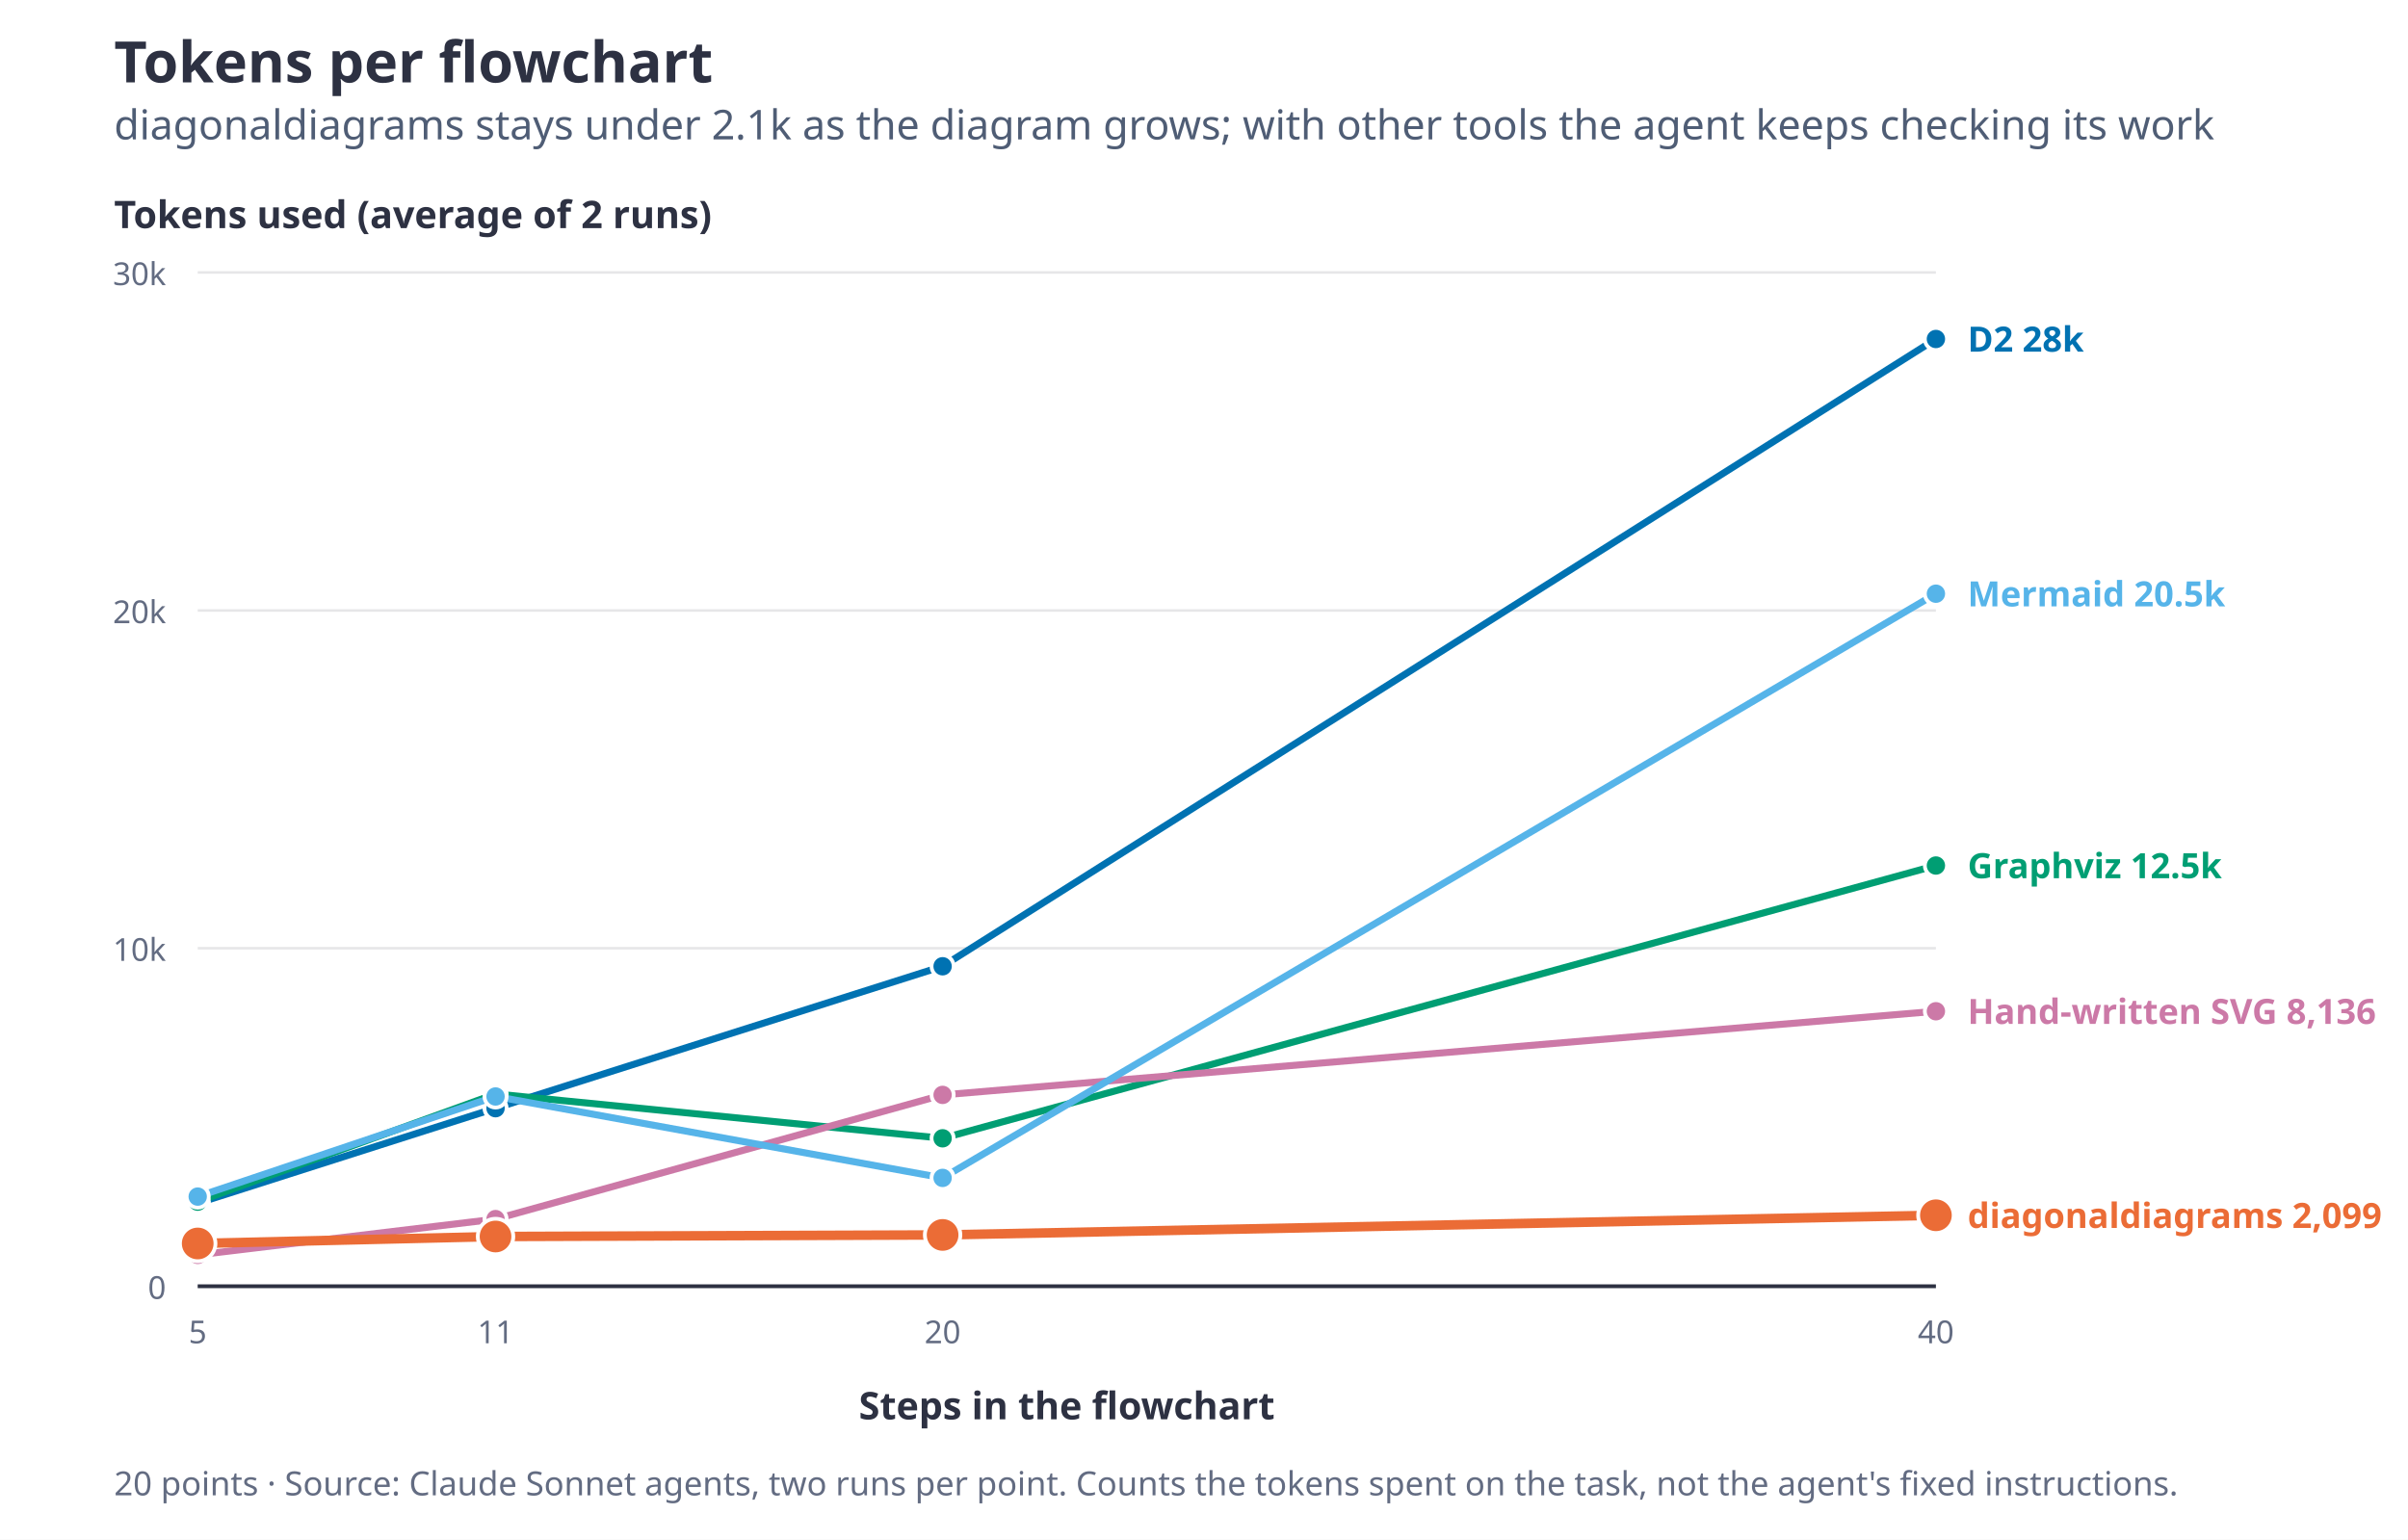
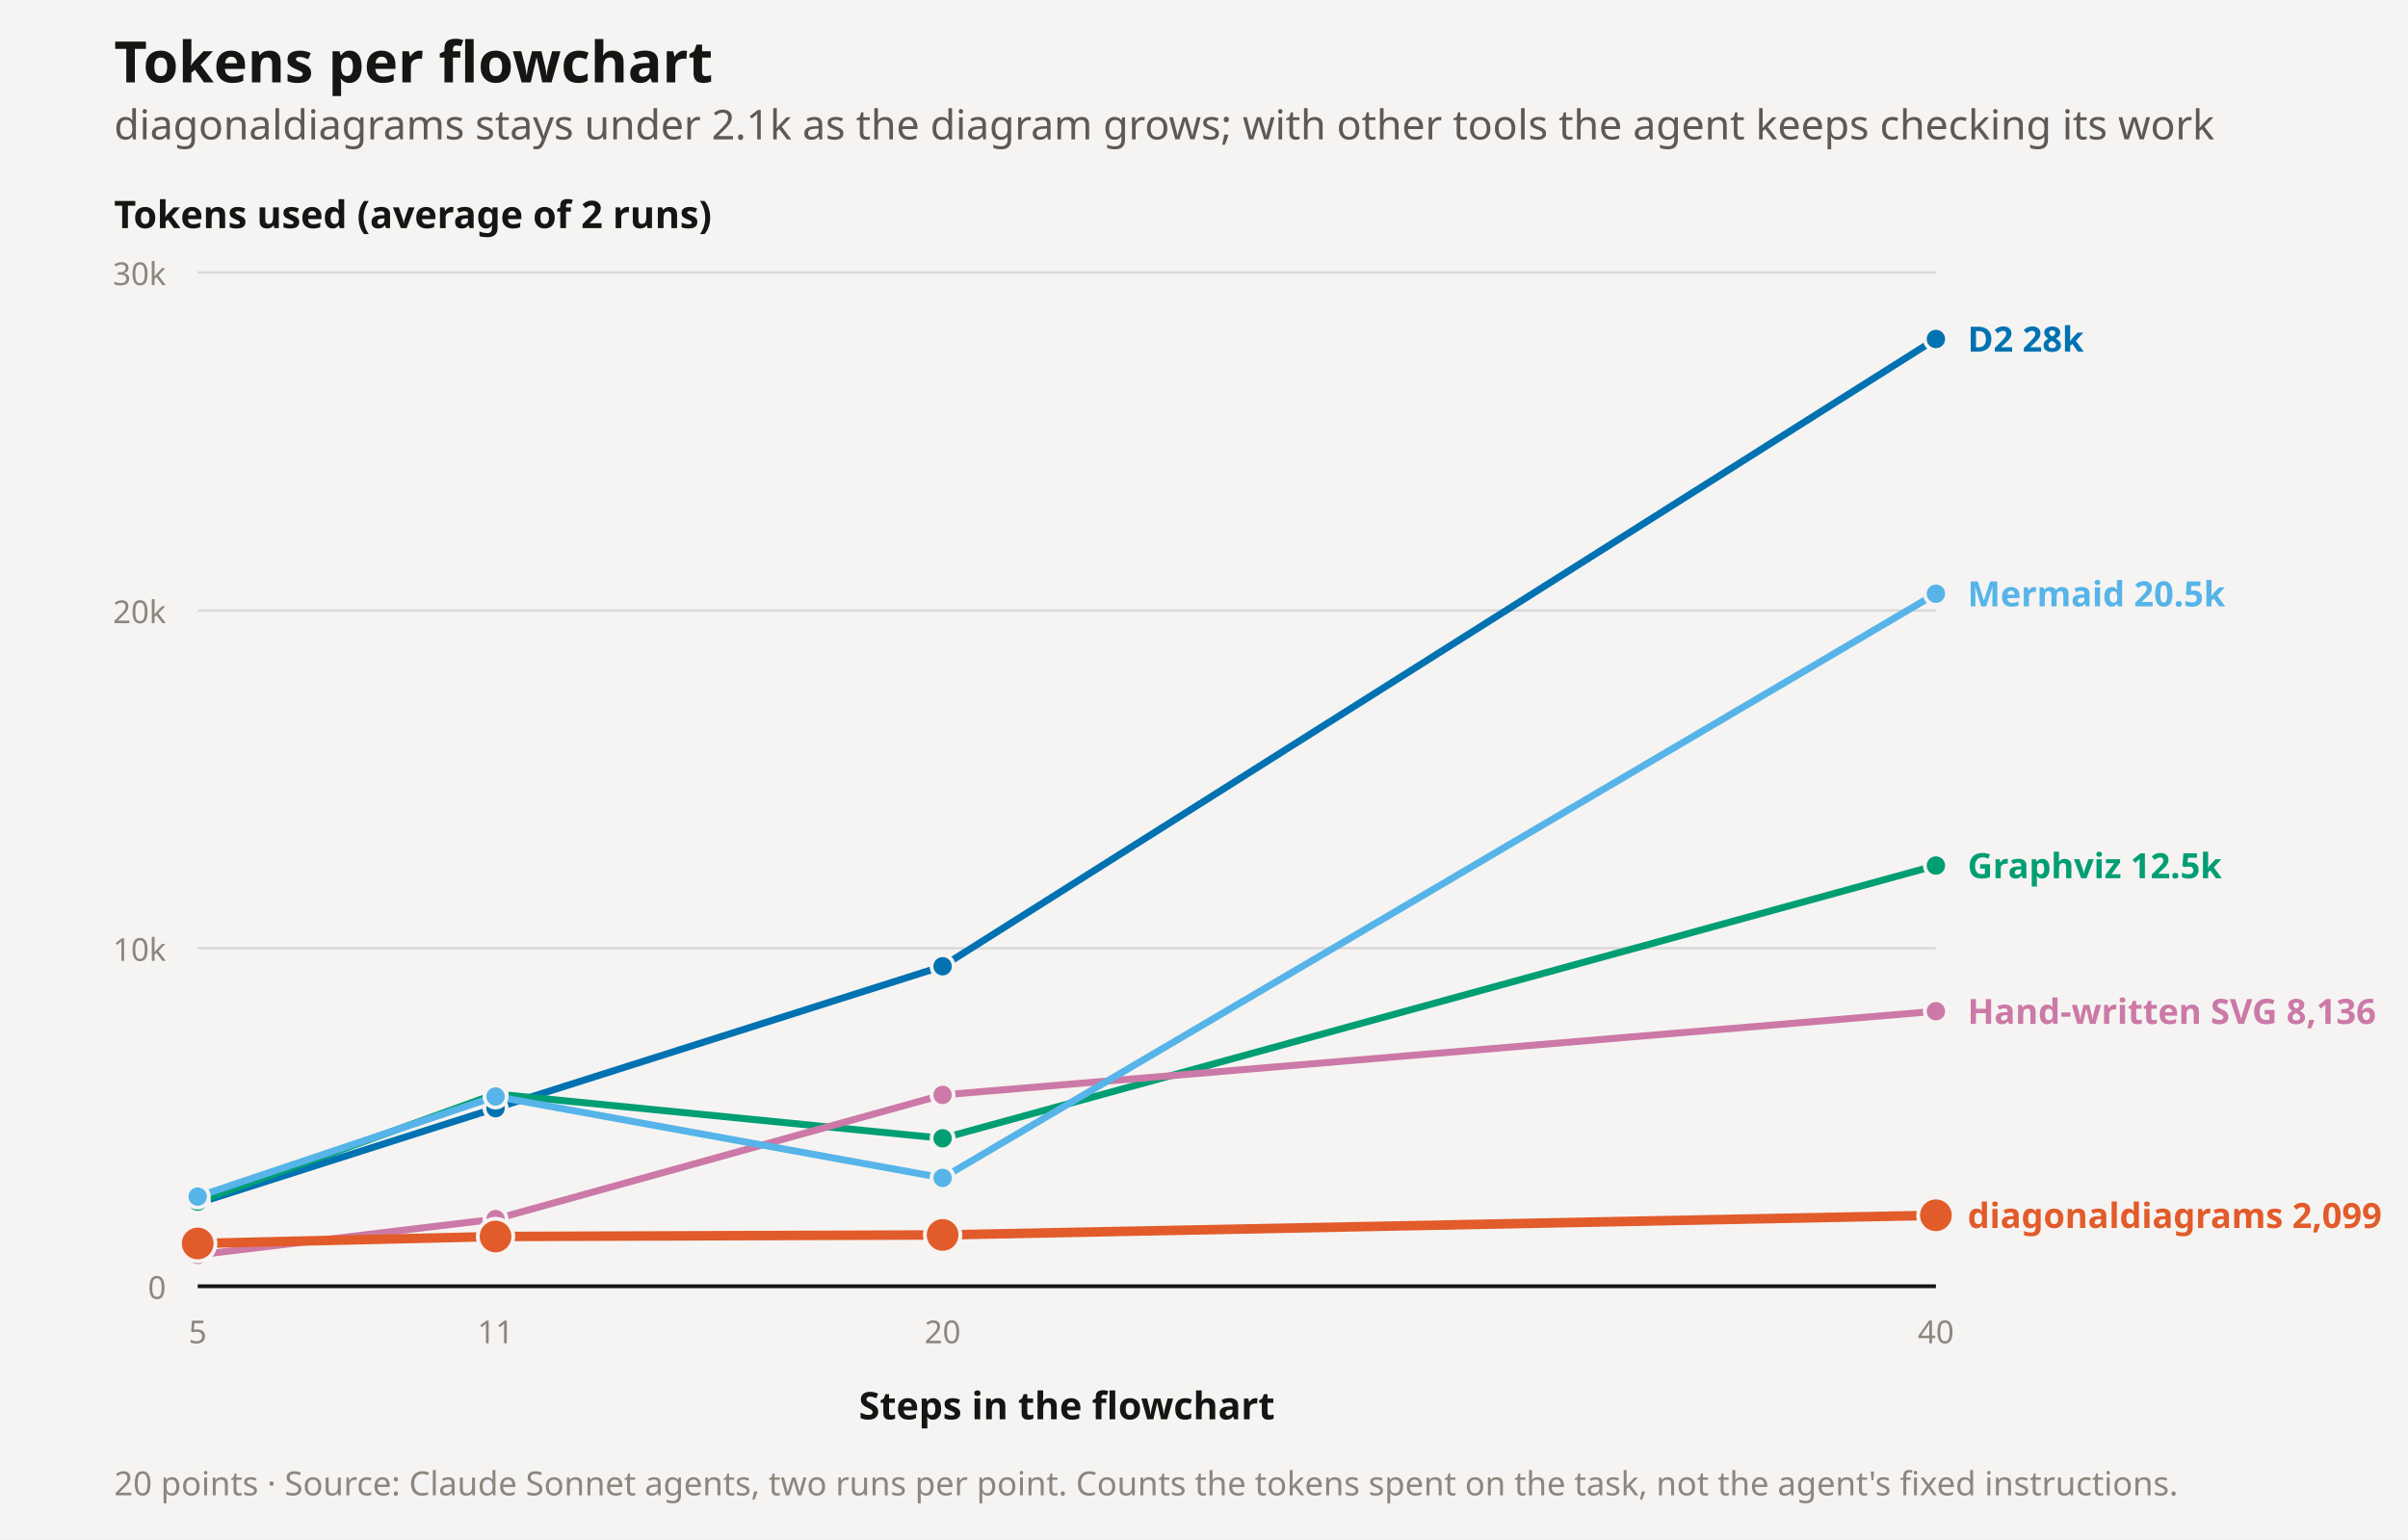
<svg xmlns="http://www.w3.org/2000/svg" role="img" viewBox="0 0 760 486" width="760">
-   <rect width="760" height="486" fill="#ffffff" />
-   <text x="36" y="26" font-size="18" font-weight="600" font-family="system-ui, 'Segoe UI', sans-serif" fill="#2d3142">Tokens per flowchart</text>
-   <text x="36" y="44" font-size="13" font-family="system-ui, 'Segoe UI', sans-serif" fill="#4f5d75">diagonaldiagrams stays under 2.1k as the diagram grows; with other tools the agent keeps checking its work</text>
-   <line x1="62.4" y1="406.0" x2="611.0" y2="406.0" stroke="rgba(45,49,66,0.12)" stroke-width="0.8" />
-   <text x="52.4" y="410.0" font-size="10" font-family="system-ui, 'Segoe UI', sans-serif" fill="#636c82" text-anchor="end">0</text>
-   <line x1="62.4" y1="299.3" x2="611.0" y2="299.3" stroke="rgba(45,49,66,0.12)" stroke-width="0.8" />
-   <text x="52.4" y="303.3" font-size="10" font-family="system-ui, 'Segoe UI', sans-serif" fill="#636c82" text-anchor="end">10k</text>
-   <line x1="62.4" y1="192.7" x2="611.0" y2="192.7" stroke="rgba(45,49,66,0.12)" stroke-width="0.8" />
-   <text x="52.4" y="196.7" font-size="10" font-family="system-ui, 'Segoe UI', sans-serif" fill="#636c82" text-anchor="end">20k</text>
-   <line x1="62.4" y1="86.0" x2="611.0" y2="86.0" stroke="rgba(45,49,66,0.12)" stroke-width="0.8" />
-   <text x="52.4" y="90.0" font-size="10" font-family="system-ui, 'Segoe UI', sans-serif" fill="#636c82" text-anchor="end">30k</text>
-   <text x="62.4" y="424" font-size="10" font-family="system-ui, 'Segoe UI', sans-serif" fill="#636c82" text-anchor="middle">5</text>
-   <text x="156.4" y="424" font-size="10" font-family="system-ui, 'Segoe UI', sans-serif" fill="#636c82" text-anchor="middle">11</text>
-   <text x="297.5" y="424" font-size="10" font-family="system-ui, 'Segoe UI', sans-serif" fill="#636c82" text-anchor="middle">20</text>
-   <text x="611.0" y="424" font-size="10" font-family="system-ui, 'Segoe UI', sans-serif" fill="#636c82" text-anchor="middle">40</text>
-   <line x1="62.4" y1="406" x2="611.0" y2="406" stroke="#2d3142" stroke-width="1.2" />
+   <rect width="760" height="486" fill="#f5f4f2" />
+   <text x="36" y="26" font-size="18" font-weight="600" font-family="system-ui, 'Segoe UI', sans-serif" fill="#161513">Tokens per flowchart</text>
+   <text x="36" y="44" font-size="13" font-family="system-ui, 'Segoe UI', sans-serif" fill="#5e5953">diagonaldiagrams stays under 2.1k as the diagram grows; with other tools the agent keeps checking its work</text>
+   <line x1="62.4" y1="406.0" x2="611.0" y2="406.0" stroke="rgba(22,21,19,0.12)" stroke-width="0.8" />
+   <text x="52.4" y="410.0" font-size="10" font-family="system-ui, 'Segoe UI', sans-serif" fill="#8c867e" text-anchor="end">0</text>
+   <line x1="62.4" y1="299.3" x2="611.0" y2="299.3" stroke="rgba(22,21,19,0.12)" stroke-width="0.8" />
+   <text x="52.4" y="303.3" font-size="10" font-family="system-ui, 'Segoe UI', sans-serif" fill="#8c867e" text-anchor="end">10k</text>
+   <line x1="62.4" y1="192.7" x2="611.0" y2="192.7" stroke="rgba(22,21,19,0.12)" stroke-width="0.8" />
+   <text x="52.4" y="196.7" font-size="10" font-family="system-ui, 'Segoe UI', sans-serif" fill="#8c867e" text-anchor="end">20k</text>
+   <line x1="62.4" y1="86.0" x2="611.0" y2="86.0" stroke="rgba(22,21,19,0.12)" stroke-width="0.8" />
+   <text x="52.4" y="90.0" font-size="10" font-family="system-ui, 'Segoe UI', sans-serif" fill="#8c867e" text-anchor="end">30k</text>
+   <text x="62.4" y="424" font-size="10" font-family="system-ui, 'Segoe UI', sans-serif" fill="#8c867e" text-anchor="middle">5</text>
+   <text x="156.4" y="424" font-size="10" font-family="system-ui, 'Segoe UI', sans-serif" fill="#8c867e" text-anchor="middle">11</text>
+   <text x="297.5" y="424" font-size="10" font-family="system-ui, 'Segoe UI', sans-serif" fill="#8c867e" text-anchor="middle">20</text>
+   <text x="611.0" y="424" font-size="10" font-family="system-ui, 'Segoe UI', sans-serif" fill="#8c867e" text-anchor="middle">40</text>
+   <line x1="62.4" y1="406" x2="611.0" y2="406" stroke="#161513" stroke-width="1.2" />
  <path d="M62.4,379.8 L156.4,349.8 L297.5,305.0 L611.0,107.0" fill="none" stroke="#0072B2" stroke-width="2.2" stroke-linecap="round" stroke-linejoin="round" />
-   <circle cx="62.4" cy="379.8" r="3.5" fill="#0072B2" stroke="#ffffff" stroke-width="1.2" />
-   <circle cx="156.4" cy="349.8" r="3.5" fill="#0072B2" stroke="#ffffff" stroke-width="1.2" />
-   <circle cx="297.5" cy="305.0" r="3.5" fill="#0072B2" stroke="#ffffff" stroke-width="1.2" />
-   <circle cx="611.0" cy="107.0" r="3.5" fill="#0072B2" stroke="#ffffff" stroke-width="1.2" />
+   <circle cx="62.4" cy="379.8" r="3.5" fill="#0072B2" stroke="#f5f4f2" stroke-width="1.2" />
+   <circle cx="156.4" cy="349.8" r="3.5" fill="#0072B2" stroke="#f5f4f2" stroke-width="1.2" />
+   <circle cx="297.5" cy="305.0" r="3.5" fill="#0072B2" stroke="#f5f4f2" stroke-width="1.2" />
+   <circle cx="611.0" cy="107.0" r="3.5" fill="#0072B2" stroke="#f5f4f2" stroke-width="1.2" />
  <path d="M62.4,379.3 L156.4,345.3 L297.5,359.3 L611.0,273.2" fill="none" stroke="#009E73" stroke-width="2.2" stroke-linecap="round" stroke-linejoin="round" />
-   <circle cx="62.4" cy="379.3" r="3.5" fill="#009E73" stroke="#ffffff" stroke-width="1.2" />
-   <circle cx="156.4" cy="345.3" r="3.5" fill="#009E73" stroke="#ffffff" stroke-width="1.2" />
-   <circle cx="297.5" cy="359.3" r="3.5" fill="#009E73" stroke="#ffffff" stroke-width="1.2" />
-   <circle cx="611.0" cy="273.2" r="3.5" fill="#009E73" stroke="#ffffff" stroke-width="1.2" />
+   <circle cx="62.4" cy="379.3" r="3.5" fill="#009E73" stroke="#f5f4f2" stroke-width="1.2" />
+   <circle cx="156.4" cy="345.3" r="3.5" fill="#009E73" stroke="#f5f4f2" stroke-width="1.2" />
+   <circle cx="297.5" cy="359.3" r="3.5" fill="#009E73" stroke="#f5f4f2" stroke-width="1.2" />
+   <circle cx="611.0" cy="273.2" r="3.5" fill="#009E73" stroke="#f5f4f2" stroke-width="1.2" />
  <path d="M62.4,396.1 L156.4,384.8 L297.5,345.6 L611.0,319.2" fill="none" stroke="#CC79A7" stroke-width="2.2" stroke-linecap="round" stroke-linejoin="round" />
-   <circle cx="62.4" cy="396.1" r="3.5" fill="#CC79A7" stroke="#ffffff" stroke-width="1.2" />
-   <circle cx="156.4" cy="384.8" r="3.5" fill="#CC79A7" stroke="#ffffff" stroke-width="1.2" />
-   <circle cx="297.5" cy="345.6" r="3.5" fill="#CC79A7" stroke="#ffffff" stroke-width="1.2" />
-   <circle cx="611.0" cy="319.2" r="3.5" fill="#CC79A7" stroke="#ffffff" stroke-width="1.2" />
+   <circle cx="62.4" cy="396.1" r="3.5" fill="#CC79A7" stroke="#f5f4f2" stroke-width="1.2" />
+   <circle cx="156.4" cy="384.8" r="3.5" fill="#CC79A7" stroke="#f5f4f2" stroke-width="1.2" />
+   <circle cx="297.5" cy="345.6" r="3.5" fill="#CC79A7" stroke="#f5f4f2" stroke-width="1.2" />
+   <circle cx="611.0" cy="319.2" r="3.5" fill="#CC79A7" stroke="#f5f4f2" stroke-width="1.2" />
  <path d="M62.4,377.7 L156.4,346.1 L297.5,371.8 L611.0,187.4" fill="none" stroke="#56B4E9" stroke-width="2.2" stroke-linecap="round" stroke-linejoin="round" />
-   <circle cx="62.4" cy="377.7" r="3.5" fill="#56B4E9" stroke="#ffffff" stroke-width="1.2" />
-   <circle cx="156.4" cy="346.1" r="3.5" fill="#56B4E9" stroke="#ffffff" stroke-width="1.2" />
-   <circle cx="297.5" cy="371.8" r="3.5" fill="#56B4E9" stroke="#ffffff" stroke-width="1.2" />
-   <circle cx="611.0" cy="187.4" r="3.5" fill="#56B4E9" stroke="#ffffff" stroke-width="1.2" />
-   <path d="M62.4,392.5 L156.4,390.3 L297.5,389.8 L611.0,383.6" fill="none" stroke="#eb6c36" stroke-width="3" stroke-linecap="round" stroke-linejoin="round" />
-   <circle cx="62.4" cy="392.5" r="5.6" fill="#eb6c36" stroke="#ffffff" stroke-width="1.2" />
-   <circle cx="156.4" cy="390.3" r="5.6" fill="#eb6c36" stroke="#ffffff" stroke-width="1.2" />
-   <circle cx="297.5" cy="389.8" r="5.6" fill="#eb6c36" stroke="#ffffff" stroke-width="1.2" />
-   <circle cx="611.0" cy="383.6" r="5.6" fill="#eb6c36" stroke="#ffffff" stroke-width="1.2" />
+   <circle cx="62.4" cy="377.7" r="3.5" fill="#56B4E9" stroke="#f5f4f2" stroke-width="1.2" />
+   <circle cx="156.4" cy="346.1" r="3.5" fill="#56B4E9" stroke="#f5f4f2" stroke-width="1.2" />
+   <circle cx="297.5" cy="371.8" r="3.5" fill="#56B4E9" stroke="#f5f4f2" stroke-width="1.2" />
+   <circle cx="611.0" cy="187.4" r="3.5" fill="#56B4E9" stroke="#f5f4f2" stroke-width="1.2" />
+   <path d="M62.4,392.5 L156.4,390.3 L297.5,389.8 L611.0,383.6" fill="none" stroke="#e25b2a" stroke-width="3" stroke-linecap="round" stroke-linejoin="round" />
+   <circle cx="62.4" cy="392.5" r="5.6" fill="#e25b2a" stroke="#f5f4f2" stroke-width="1.2" />
+   <circle cx="156.4" cy="390.3" r="5.6" fill="#e25b2a" stroke="#f5f4f2" stroke-width="1.2" />
+   <circle cx="297.5" cy="389.8" r="5.6" fill="#e25b2a" stroke="#f5f4f2" stroke-width="1.2" />
+   <circle cx="611.0" cy="383.6" r="5.6" fill="#e25b2a" stroke="#f5f4f2" stroke-width="1.2" />
  <text x="621.0" y="111.0" font-size="11" font-weight="600" font-family="system-ui, 'Segoe UI', sans-serif" fill="#0072B2" data-role="series">D2 28k</text>
  <text x="621.0" y="191.4" font-size="11" font-weight="600" font-family="system-ui, 'Segoe UI', sans-serif" fill="#56B4E9" data-role="series">Mermaid 20.5k</text>
  <text x="621.0" y="277.2" font-size="11" font-weight="600" font-family="system-ui, 'Segoe UI', sans-serif" fill="#009E73" data-role="series">Graphviz 12.5k</text>
  <text x="621.0" y="323.2" font-size="11" font-weight="600" font-family="system-ui, 'Segoe UI', sans-serif" fill="#CC79A7" data-role="series">Hand-written SVG 8,136</text>
-   <text x="621.0" y="387.6" font-size="11" font-weight="600" font-family="system-ui, 'Segoe UI', sans-serif" fill="#eb6c36" data-role="series">diagonaldiagrams 2,099</text>
-   <text x="336.7" y="448.0" font-size="12" font-weight="600" font-family="system-ui, 'Segoe UI', sans-serif" fill="#2d3142" text-anchor="middle" data-role="xaxis">Steps in the flowchart</text>
-   <text x="36.0" y="72.0" font-size="12" font-weight="600" font-family="system-ui, 'Segoe UI', sans-serif" fill="#2d3142" text-anchor="start" data-role="yaxis">Tokens used (average of 2 runs)</text>
-   <text x="36" y="472" font-size="10.5" font-family="system-ui, 'Segoe UI', sans-serif" fill="#636c82">20 points · Source: Claude Sonnet agents, two runs per point. Counts the tokens spent on the task, not the agent's fixed instructions.</text>
+   <text x="621.0" y="387.6" font-size="11" font-weight="600" font-family="system-ui, 'Segoe UI', sans-serif" fill="#e25b2a" data-role="series">diagonaldiagrams 2,099</text>
+   <text x="336.7" y="448.0" font-size="12" font-weight="600" font-family="system-ui, 'Segoe UI', sans-serif" fill="#161513" text-anchor="middle" data-role="xaxis">Steps in the flowchart</text>
+   <text x="36.0" y="72.0" font-size="12" font-weight="600" font-family="system-ui, 'Segoe UI', sans-serif" fill="#161513" text-anchor="start" data-role="yaxis">Tokens used (average of 2 runs)</text>
+   <text x="36" y="472" font-size="10.5" font-family="system-ui, 'Segoe UI', sans-serif" fill="#8c867e">20 points · Source: Claude Sonnet agents, two runs per point. Counts the tokens spent on the task, not the agent's fixed instructions.</text>
</svg>
